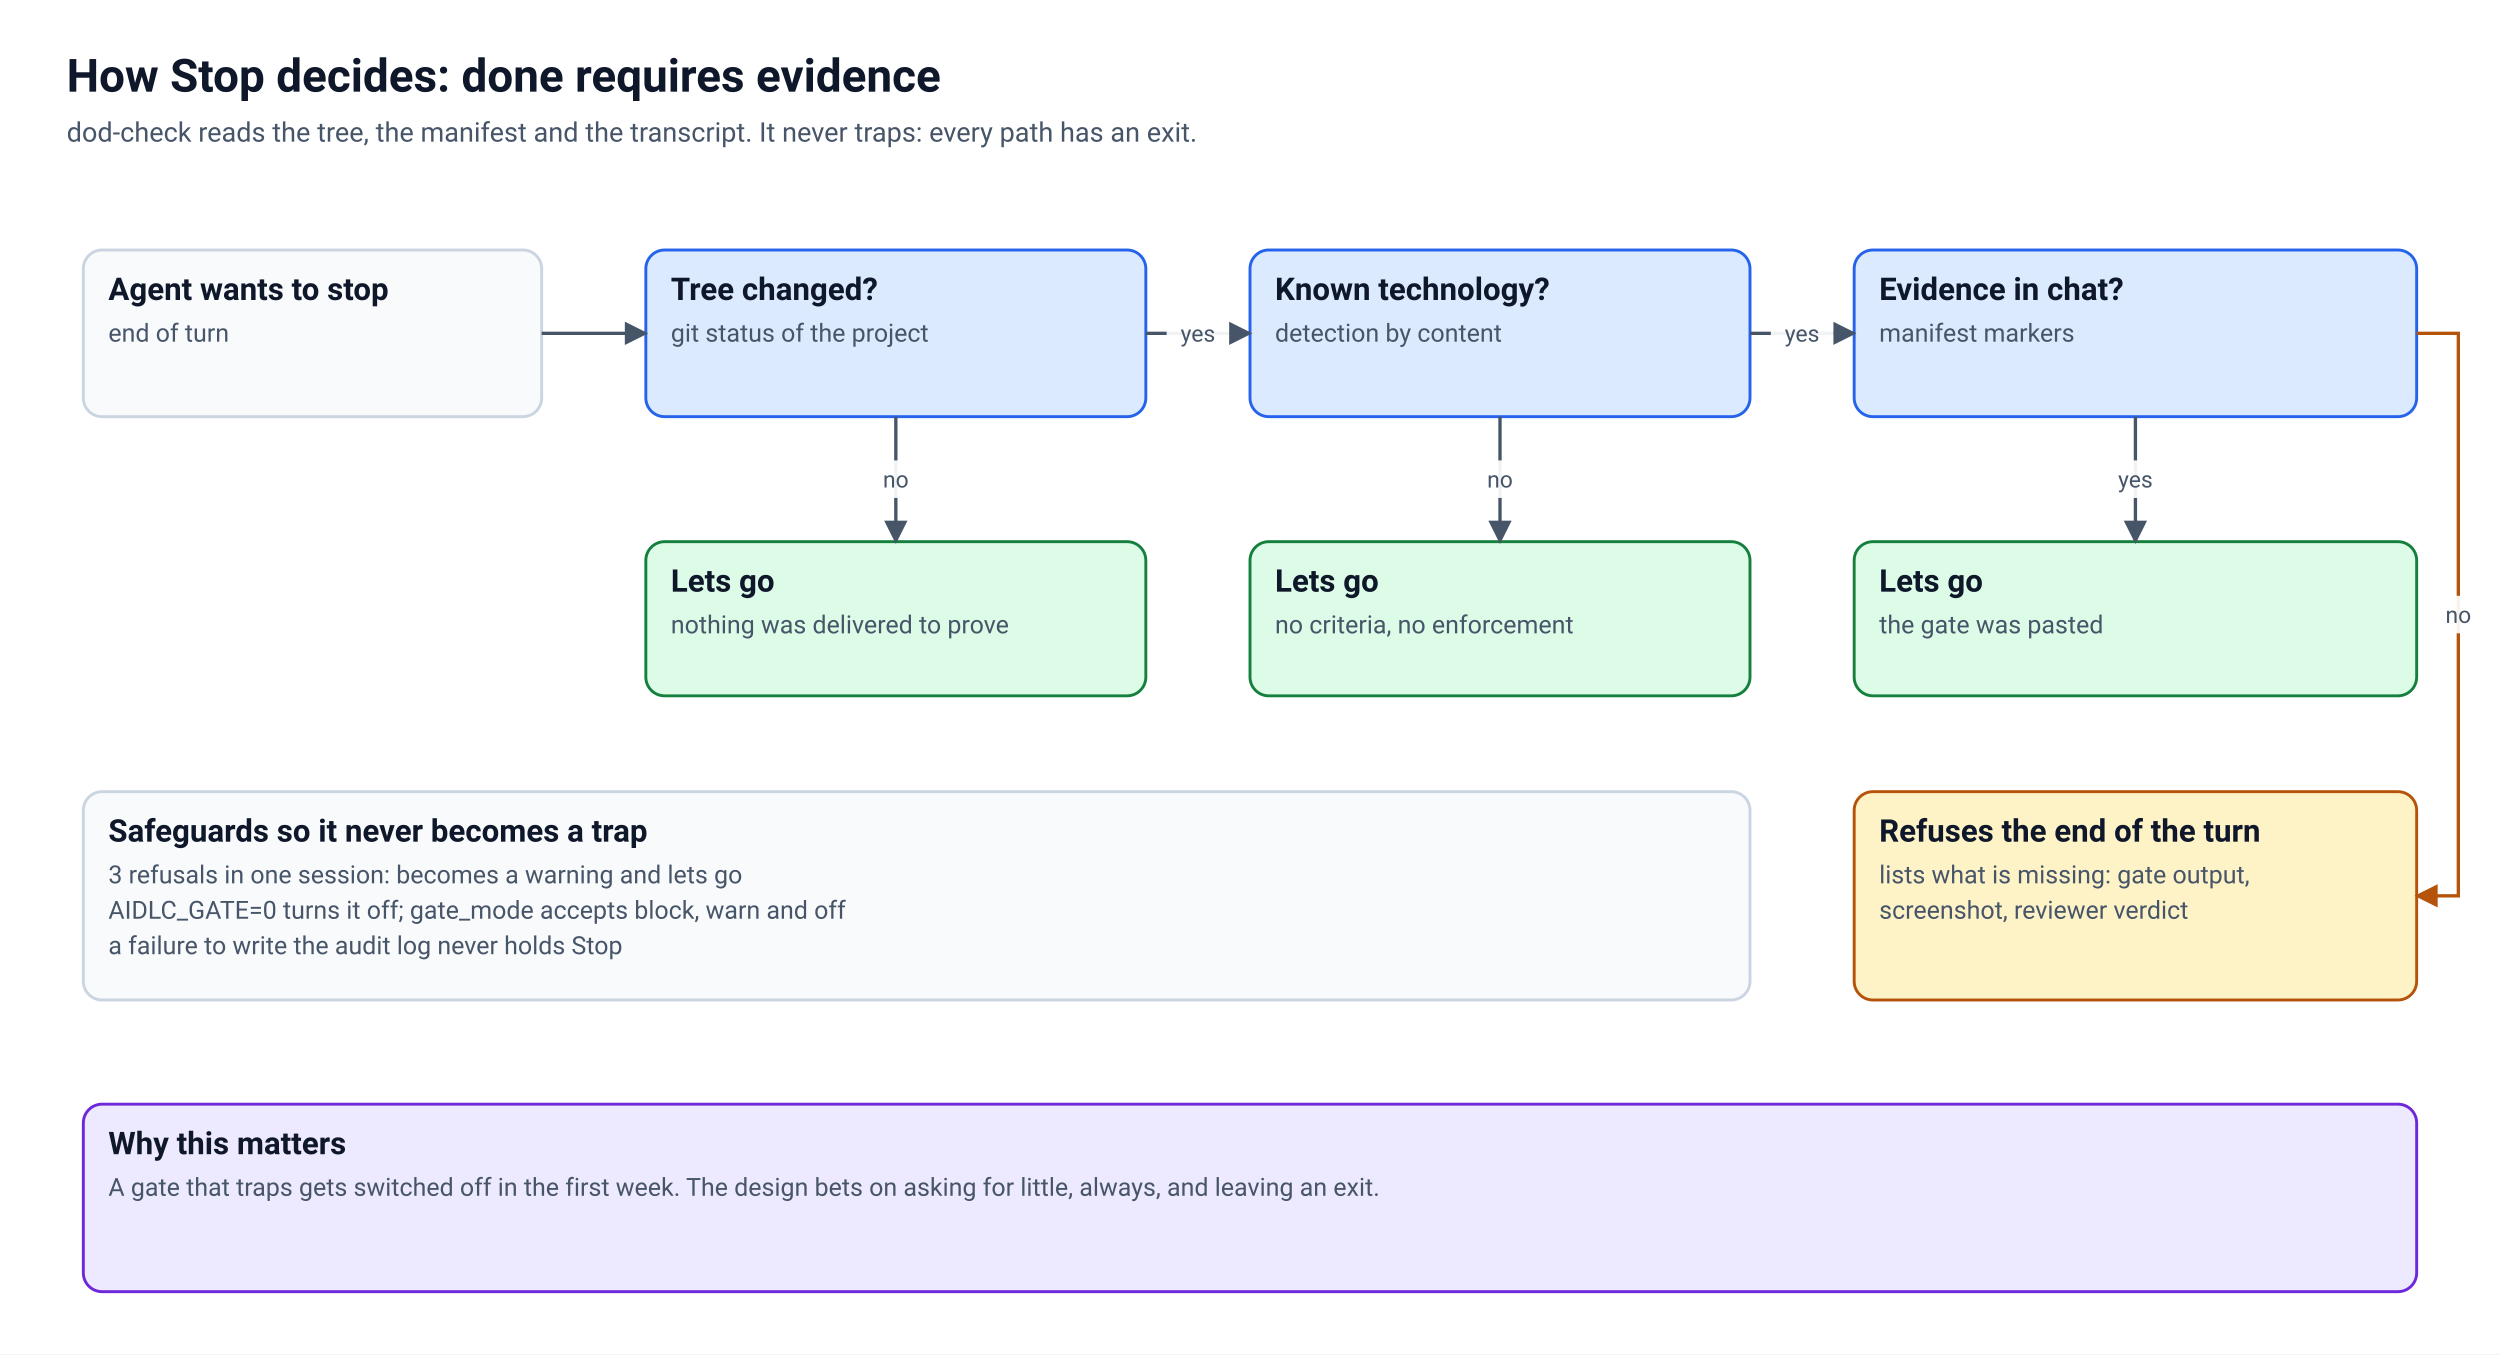
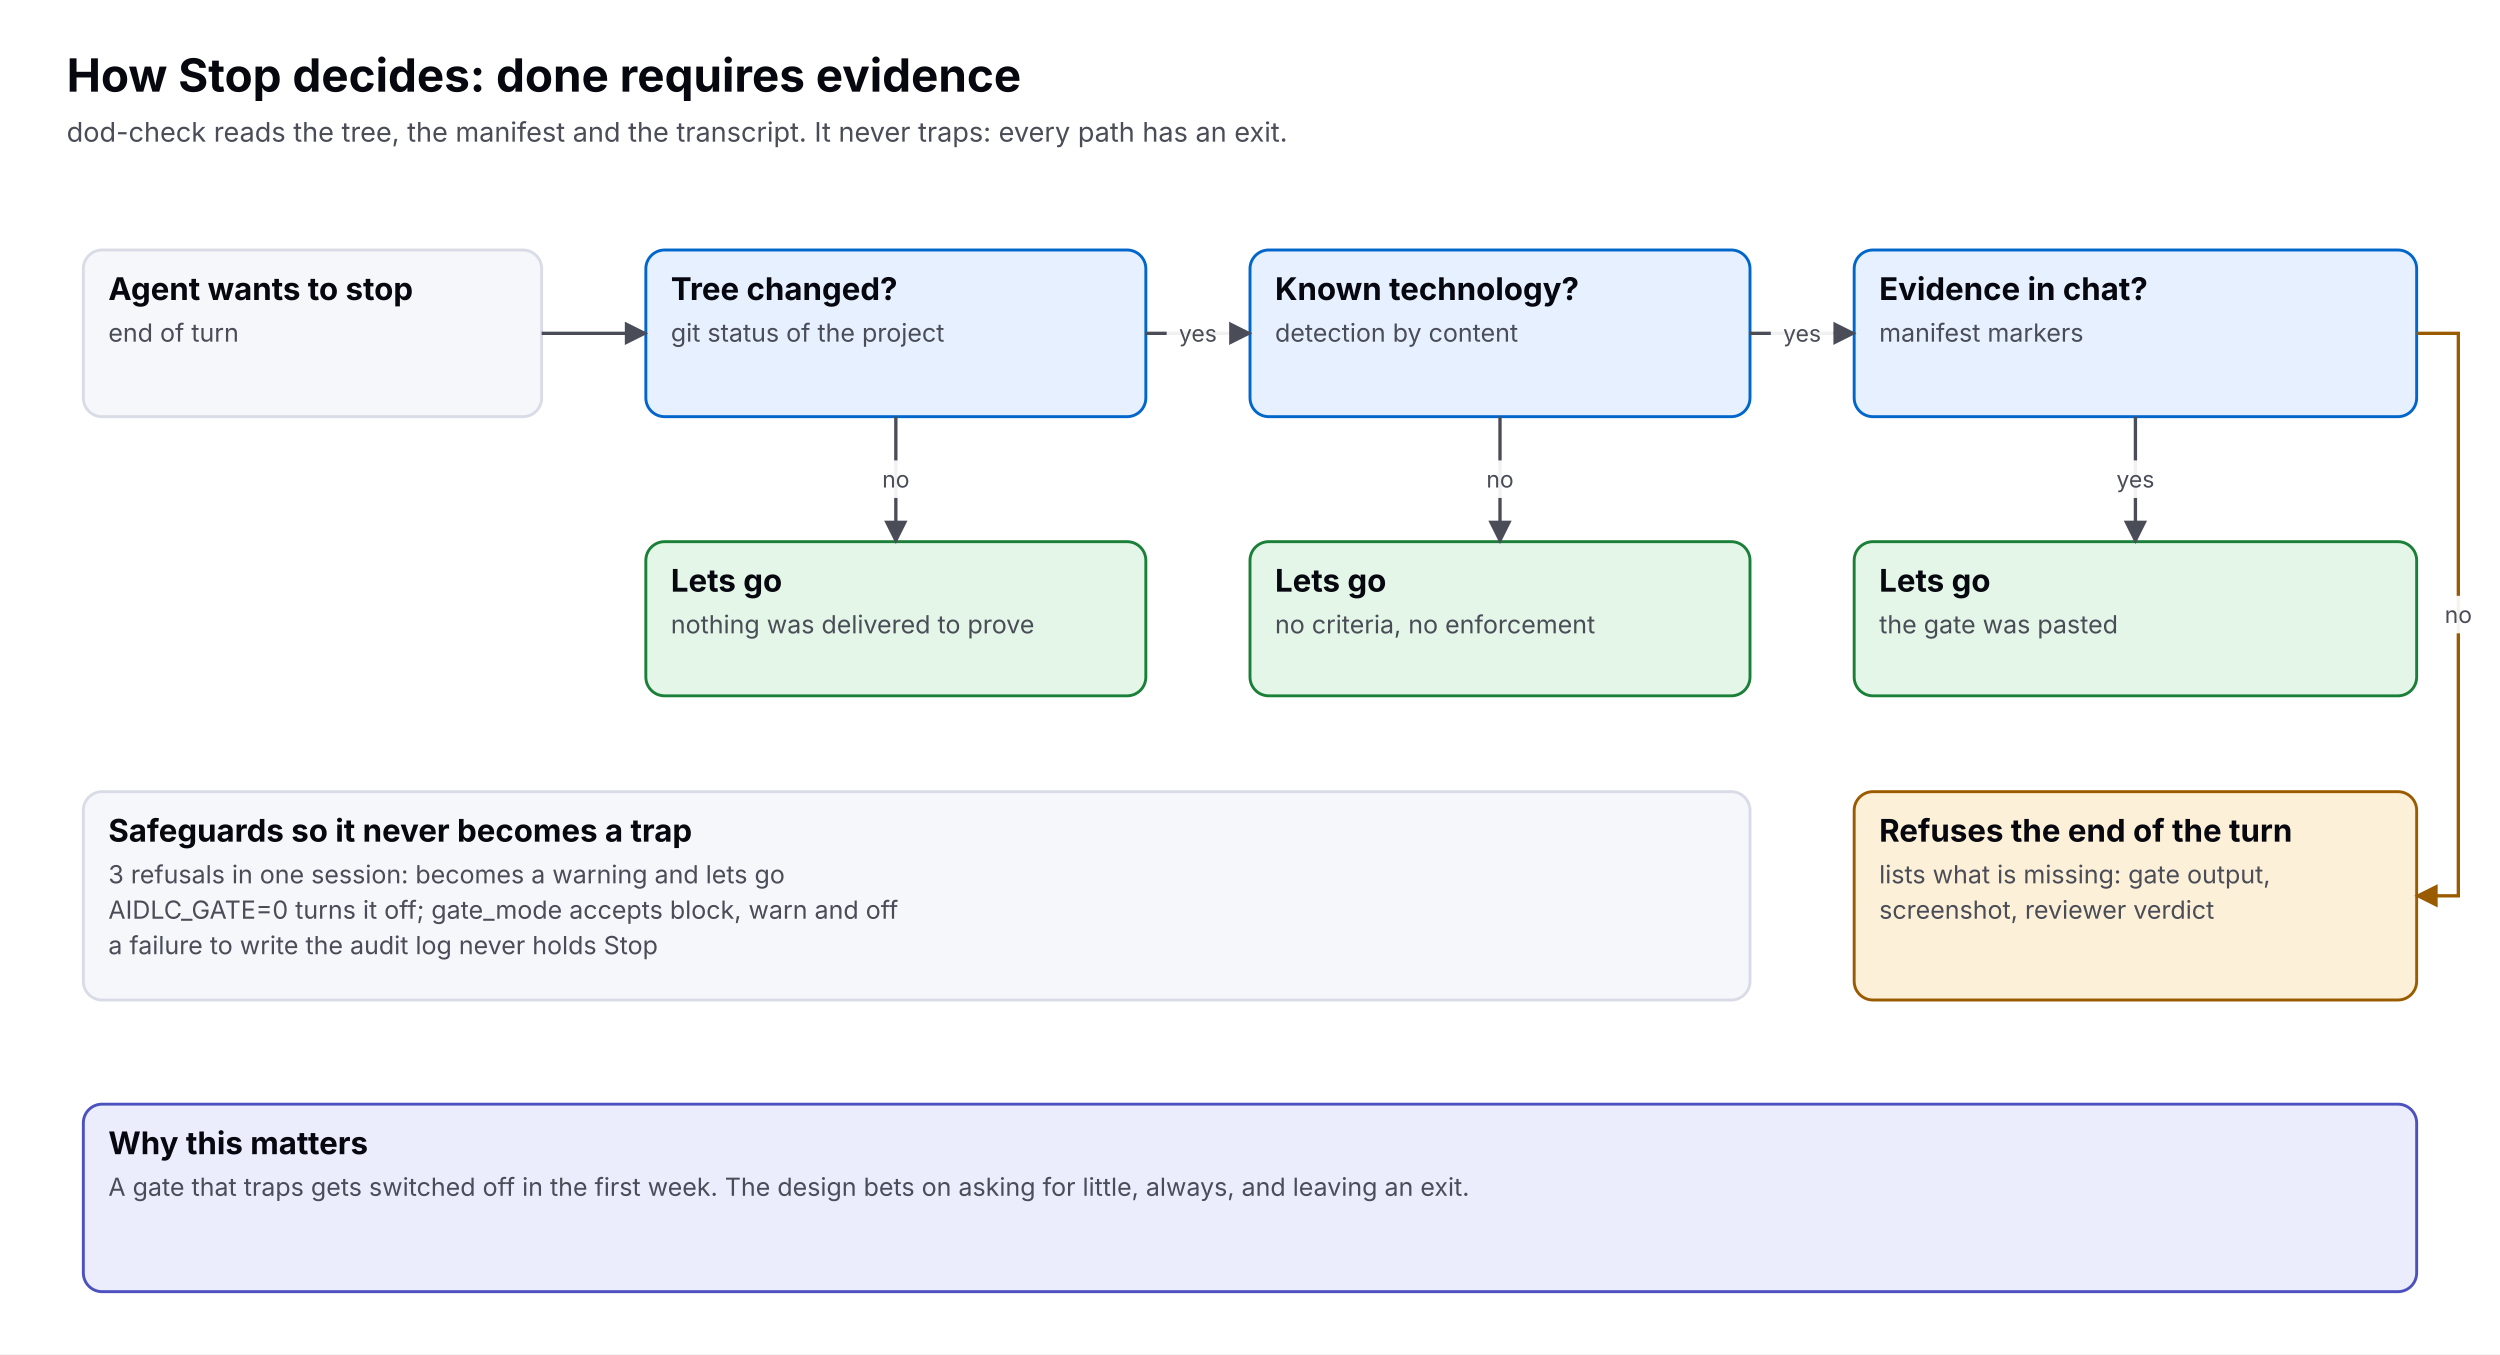
- <svg xmlns="http://www.w3.org/2000/svg" viewBox="0 0 1200 650" width="1200" height="650" font-family="system-ui, -apple-system, 'Segoe UI', Roboto, 'Helvetica Neue', Arial, sans-serif" role="img" aria-label="How Stop decides">
+ <svg xmlns="http://www.w3.org/2000/svg" viewBox="0 0 1200 650" width="1200" height="650" font-family="Inter, 'Segoe UI', system-ui, -apple-system, Roboto, 'Helvetica Neue', Arial, sans-serif" role="img" aria-label="How Stop decides">
  <rect width="1200" height="650" fill="#ffffff" />
  <defs>
    <marker id="ponta-ambar" viewBox="0 0 10 10" refX="9" refY="5" markerWidth="7" markerHeight="7" orient="auto-start-reverse">
-       <path d="M0 0L10 5L0 10z" fill="#b45309" />
+       <path d="M0 0L10 5L0 10z" fill="#9a5b00" />
    </marker>
  </defs>
  <defs>
    <marker id="ponta-suave" viewBox="0 0 10 10" refX="9" refY="5" markerWidth="7" markerHeight="7" orient="auto-start-reverse">
-       <path d="M0 0L10 5L0 10z" fill="#475569" />
+       <path d="M0 0L10 5L0 10z" fill="#4a4d57" />
    </marker>
  </defs>
-   <text x="32" y="44" font-size="22" font-weight="700" fill="#0f172a">How Stop decides: done requires evidence</text>
-   <text x="32" y="68" font-size="13" fill="#475569">dod-check reads the tree, the manifest and the transcript. It never traps: every path has an exit.</text>
+   <text x="32" y="44" font-size="22" font-weight="700" fill="#07080f">How Stop decides: done requires evidence</text>
+   <text x="32" y="68" font-size="13" fill="#4a4d57">dod-check reads the tree, the manifest and the transcript. It never traps: every path has an exit.</text>
  <g>
-     <rect x="40" y="120" width="220" height="80" rx="9" fill="#f8fafc" stroke="#cbd5e1" stroke-width="1.4" />
-     <text x="52" y="144" font-size="15" font-weight="700" fill="#0f172a">Agent wants to stop</text>
-     <text x="52" y="164" font-size="12" fill="#475569">end of turn</text>
+     <rect x="40" y="120" width="220" height="80" rx="9" fill="#f6f7fb" stroke="#d9dce6" stroke-width="1.4" />
+     <text x="52" y="144" font-size="15" font-weight="700" fill="#07080f">Agent wants to stop</text>
+     <text x="52" y="164" font-size="12" fill="#4a4d57">end of turn</text>
  </g>
  <g>
-     <rect x="310" y="120" width="240" height="80" rx="9" fill="#dbeafe" stroke="#2563eb" stroke-width="1.4" />
-     <text x="322" y="144" font-size="15" font-weight="700" fill="#0f172a">Tree changed?</text>
-     <text x="322" y="164" font-size="12" fill="#475569">git status of the project</text>
+     <rect x="310" y="120" width="240" height="80" rx="9" fill="#e6f0ff" stroke="#0066cc" stroke-width="1.4" />
+     <text x="322" y="144" font-size="15" font-weight="700" fill="#07080f">Tree changed?</text>
+     <text x="322" y="164" font-size="12" fill="#4a4d57">git status of the project</text>
  </g>
  <g>
-     <rect x="600" y="120" width="240" height="80" rx="9" fill="#dbeafe" stroke="#2563eb" stroke-width="1.4" />
-     <text x="612" y="144" font-size="15" font-weight="700" fill="#0f172a">Known technology?</text>
-     <text x="612" y="164" font-size="12" fill="#475569">detection by content</text>
+     <rect x="600" y="120" width="240" height="80" rx="9" fill="#e6f0ff" stroke="#0066cc" stroke-width="1.4" />
+     <text x="612" y="144" font-size="15" font-weight="700" fill="#07080f">Known technology?</text>
+     <text x="612" y="164" font-size="12" fill="#4a4d57">detection by content</text>
  </g>
  <g>
-     <rect x="890" y="120" width="270" height="80" rx="9" fill="#dbeafe" stroke="#2563eb" stroke-width="1.4" />
-     <text x="902" y="144" font-size="15" font-weight="700" fill="#0f172a">Evidence in chat?</text>
-     <text x="902" y="164" font-size="12" fill="#475569">manifest markers</text>
+     <rect x="890" y="120" width="270" height="80" rx="9" fill="#e6f0ff" stroke="#0066cc" stroke-width="1.4" />
+     <text x="902" y="144" font-size="15" font-weight="700" fill="#07080f">Evidence in chat?</text>
+     <text x="902" y="164" font-size="12" fill="#4a4d57">manifest markers</text>
  </g>
-   <path d="M260 160 L310 160" fill="none" stroke="#475569" stroke-width="1.6" marker-end="url(#ponta-suave)" />
-   <path d="M550 160 L600 160" fill="none" stroke="#475569" stroke-width="1.6" marker-end="url(#ponta-suave)" />
+   <path d="M260 160 L310 160" fill="none" stroke="#4a4d57" stroke-width="1.6" marker-end="url(#ponta-suave)" />
+   <path d="M550 160 L600 160" fill="none" stroke="#4a4d57" stroke-width="1.6" marker-end="url(#ponta-suave)" />
  <rect x="560" y="151" width="30" height="18" rx="4" fill="#ffffff" opacity="0.92" />
-   <text x="575" y="164" font-size="11" text-anchor="middle" fill="#475569">yes</text>
-   <path d="M840 160 L890 160" fill="none" stroke="#475569" stroke-width="1.6" marker-end="url(#ponta-suave)" />
+   <text x="575" y="164" font-size="11" text-anchor="middle" fill="#4a4d57">yes</text>
+   <path d="M840 160 L890 160" fill="none" stroke="#4a4d57" stroke-width="1.6" marker-end="url(#ponta-suave)" />
  <rect x="850" y="151" width="30" height="18" rx="4" fill="#ffffff" opacity="0.92" />
-   <text x="865" y="164" font-size="11" text-anchor="middle" fill="#475569">yes</text>
+   <text x="865" y="164" font-size="11" text-anchor="middle" fill="#4a4d57">yes</text>
  <g>
-     <rect x="310" y="260" width="240" height="74" rx="9" fill="#dcfce7" stroke="#15803d" stroke-width="1.4" />
-     <text x="322" y="284" font-size="15" font-weight="700" fill="#0f172a">Lets go</text>
-     <text x="322" y="304" font-size="12" fill="#475569">nothing was delivered to prove</text>
+     <rect x="310" y="260" width="240" height="74" rx="9" fill="#e3f6e8" stroke="#1a7f37" stroke-width="1.4" />
+     <text x="322" y="284" font-size="15" font-weight="700" fill="#07080f">Lets go</text>
+     <text x="322" y="304" font-size="12" fill="#4a4d57">nothing was delivered to prove</text>
  </g>
  <g>
-     <rect x="600" y="260" width="240" height="74" rx="9" fill="#dcfce7" stroke="#15803d" stroke-width="1.4" />
-     <text x="612" y="284" font-size="15" font-weight="700" fill="#0f172a">Lets go</text>
-     <text x="612" y="304" font-size="12" fill="#475569">no criteria, no enforcement</text>
+     <rect x="600" y="260" width="240" height="74" rx="9" fill="#e3f6e8" stroke="#1a7f37" stroke-width="1.4" />
+     <text x="612" y="284" font-size="15" font-weight="700" fill="#07080f">Lets go</text>
+     <text x="612" y="304" font-size="12" fill="#4a4d57">no criteria, no enforcement</text>
  </g>
  <g>
-     <rect x="890" y="260" width="270" height="74" rx="9" fill="#dcfce7" stroke="#15803d" stroke-width="1.4" />
-     <text x="902" y="284" font-size="15" font-weight="700" fill="#0f172a">Lets go</text>
-     <text x="902" y="304" font-size="12" fill="#475569">the gate was pasted</text>
+     <rect x="890" y="260" width="270" height="74" rx="9" fill="#e3f6e8" stroke="#1a7f37" stroke-width="1.4" />
+     <text x="902" y="284" font-size="15" font-weight="700" fill="#07080f">Lets go</text>
+     <text x="902" y="304" font-size="12" fill="#4a4d57">the gate was pasted</text>
  </g>
-   <path d="M430 200 L430 260" fill="none" stroke="#475569" stroke-width="1.6" marker-end="url(#ponta-suave)" />
+   <path d="M430 200 L430 260" fill="none" stroke="#4a4d57" stroke-width="1.6" marker-end="url(#ponta-suave)" />
  <rect x="418.5" y="221" width="23" height="18" rx="4" fill="#ffffff" opacity="0.92" />
-   <text x="430" y="234" font-size="11" text-anchor="middle" fill="#475569">no</text>
-   <path d="M720 200 L720 260" fill="none" stroke="#475569" stroke-width="1.6" marker-end="url(#ponta-suave)" />
+   <text x="430" y="234" font-size="11" text-anchor="middle" fill="#4a4d57">no</text>
+   <path d="M720 200 L720 260" fill="none" stroke="#4a4d57" stroke-width="1.6" marker-end="url(#ponta-suave)" />
  <rect x="708.5" y="221" width="23" height="18" rx="4" fill="#ffffff" opacity="0.92" />
-   <text x="720" y="234" font-size="11" text-anchor="middle" fill="#475569">no</text>
-   <path d="M1025 200 L1025 260" fill="none" stroke="#475569" stroke-width="1.6" marker-end="url(#ponta-suave)" />
+   <text x="720" y="234" font-size="11" text-anchor="middle" fill="#4a4d57">no</text>
+   <path d="M1025 200 L1025 260" fill="none" stroke="#4a4d57" stroke-width="1.6" marker-end="url(#ponta-suave)" />
  <rect x="1010" y="221" width="30" height="18" rx="4" fill="#ffffff" opacity="0.92" />
-   <text x="1025" y="234" font-size="11" text-anchor="middle" fill="#475569">yes</text>
+   <text x="1025" y="234" font-size="11" text-anchor="middle" fill="#4a4d57">yes</text>
  <g>
-     <rect x="890" y="380" width="270" height="100" rx="9" fill="#fef3c7" stroke="#b45309" stroke-width="1.4" />
-     <text x="902" y="404" font-size="15" font-weight="700" fill="#0f172a">Refuses the end of the turn</text>
-     <text x="902" y="424" font-size="12" fill="#475569">lists what is missing: gate output,</text>
-     <text x="902" y="441" font-size="12" fill="#475569">screenshot, reviewer verdict</text>
+     <rect x="890" y="380" width="270" height="100" rx="9" fill="#fdf0d8" stroke="#9a5b00" stroke-width="1.4" />
+     <text x="902" y="404" font-size="15" font-weight="700" fill="#07080f">Refuses the end of the turn</text>
+     <text x="902" y="424" font-size="12" fill="#4a4d57">lists what is missing: gate output,</text>
+     <text x="902" y="441" font-size="12" fill="#4a4d57">screenshot, reviewer verdict</text>
  </g>
-   <path d="M1160 160 L1180 160 L1180 430 L1160 430" fill="none" stroke="#b45309" stroke-width="1.6" marker-end="url(#ponta-ambar)" />
+   <path d="M1160 160 L1180 160 L1180 430 L1160 430" fill="none" stroke="#9a5b00" stroke-width="1.6" marker-end="url(#ponta-ambar)" />
  <rect x="1168.5" y="286" width="23" height="18" rx="4" fill="#ffffff" opacity="0.92" />
-   <text x="1180" y="299" font-size="11" text-anchor="middle" fill="#475569">no</text>
+   <text x="1180" y="299" font-size="11" text-anchor="middle" fill="#4a4d57">no</text>
  <g>
-     <rect x="40" y="380" width="800" height="100" rx="9" fill="#f8fafc" stroke="#cbd5e1" stroke-width="1.4" />
-     <text x="52" y="404" font-size="15" font-weight="700" fill="#0f172a">Safeguards so it never becomes a trap</text>
-     <text x="52" y="424" font-size="12" fill="#475569">3 refusals in one session: becomes a warning and lets go</text>
-     <text x="52" y="441" font-size="12" fill="#475569">AIDLC_GATE=0 turns it off; gate_mode accepts block, warn and off</text>
-     <text x="52" y="458" font-size="12" fill="#475569">a failure to write the audit log never holds Stop</text>
+     <rect x="40" y="380" width="800" height="100" rx="9" fill="#f6f7fb" stroke="#d9dce6" stroke-width="1.4" />
+     <text x="52" y="404" font-size="15" font-weight="700" fill="#07080f">Safeguards so it never becomes a trap</text>
+     <text x="52" y="424" font-size="12" fill="#4a4d57">3 refusals in one session: becomes a warning and lets go</text>
+     <text x="52" y="441" font-size="12" fill="#4a4d57">AIDLC_GATE=0 turns it off; gate_mode accepts block, warn and off</text>
+     <text x="52" y="458" font-size="12" fill="#4a4d57">a failure to write the audit log never holds Stop</text>
  </g>
  <g>
-     <rect x="40" y="530" width="1120" height="90" rx="9" fill="#ede9fe" stroke="#6d28d9" stroke-width="1.4" />
-     <text x="52" y="554" font-size="15" font-weight="700" fill="#0f172a">Why this matters</text>
-     <text x="52" y="574" font-size="12" fill="#475569">A gate that traps gets switched off in the first week. The design bets on asking for little, always, and leaving an exit.</text>
+     <rect x="40" y="530" width="1120" height="90" rx="9" fill="#ebedfd" stroke="#4c51bf" stroke-width="1.4" />
+     <text x="52" y="554" font-size="15" font-weight="700" fill="#07080f">Why this matters</text>
+     <text x="52" y="574" font-size="12" fill="#4a4d57">A gate that traps gets switched off in the first week. The design bets on asking for little, always, and leaving an exit.</text>
  </g>
</svg>
